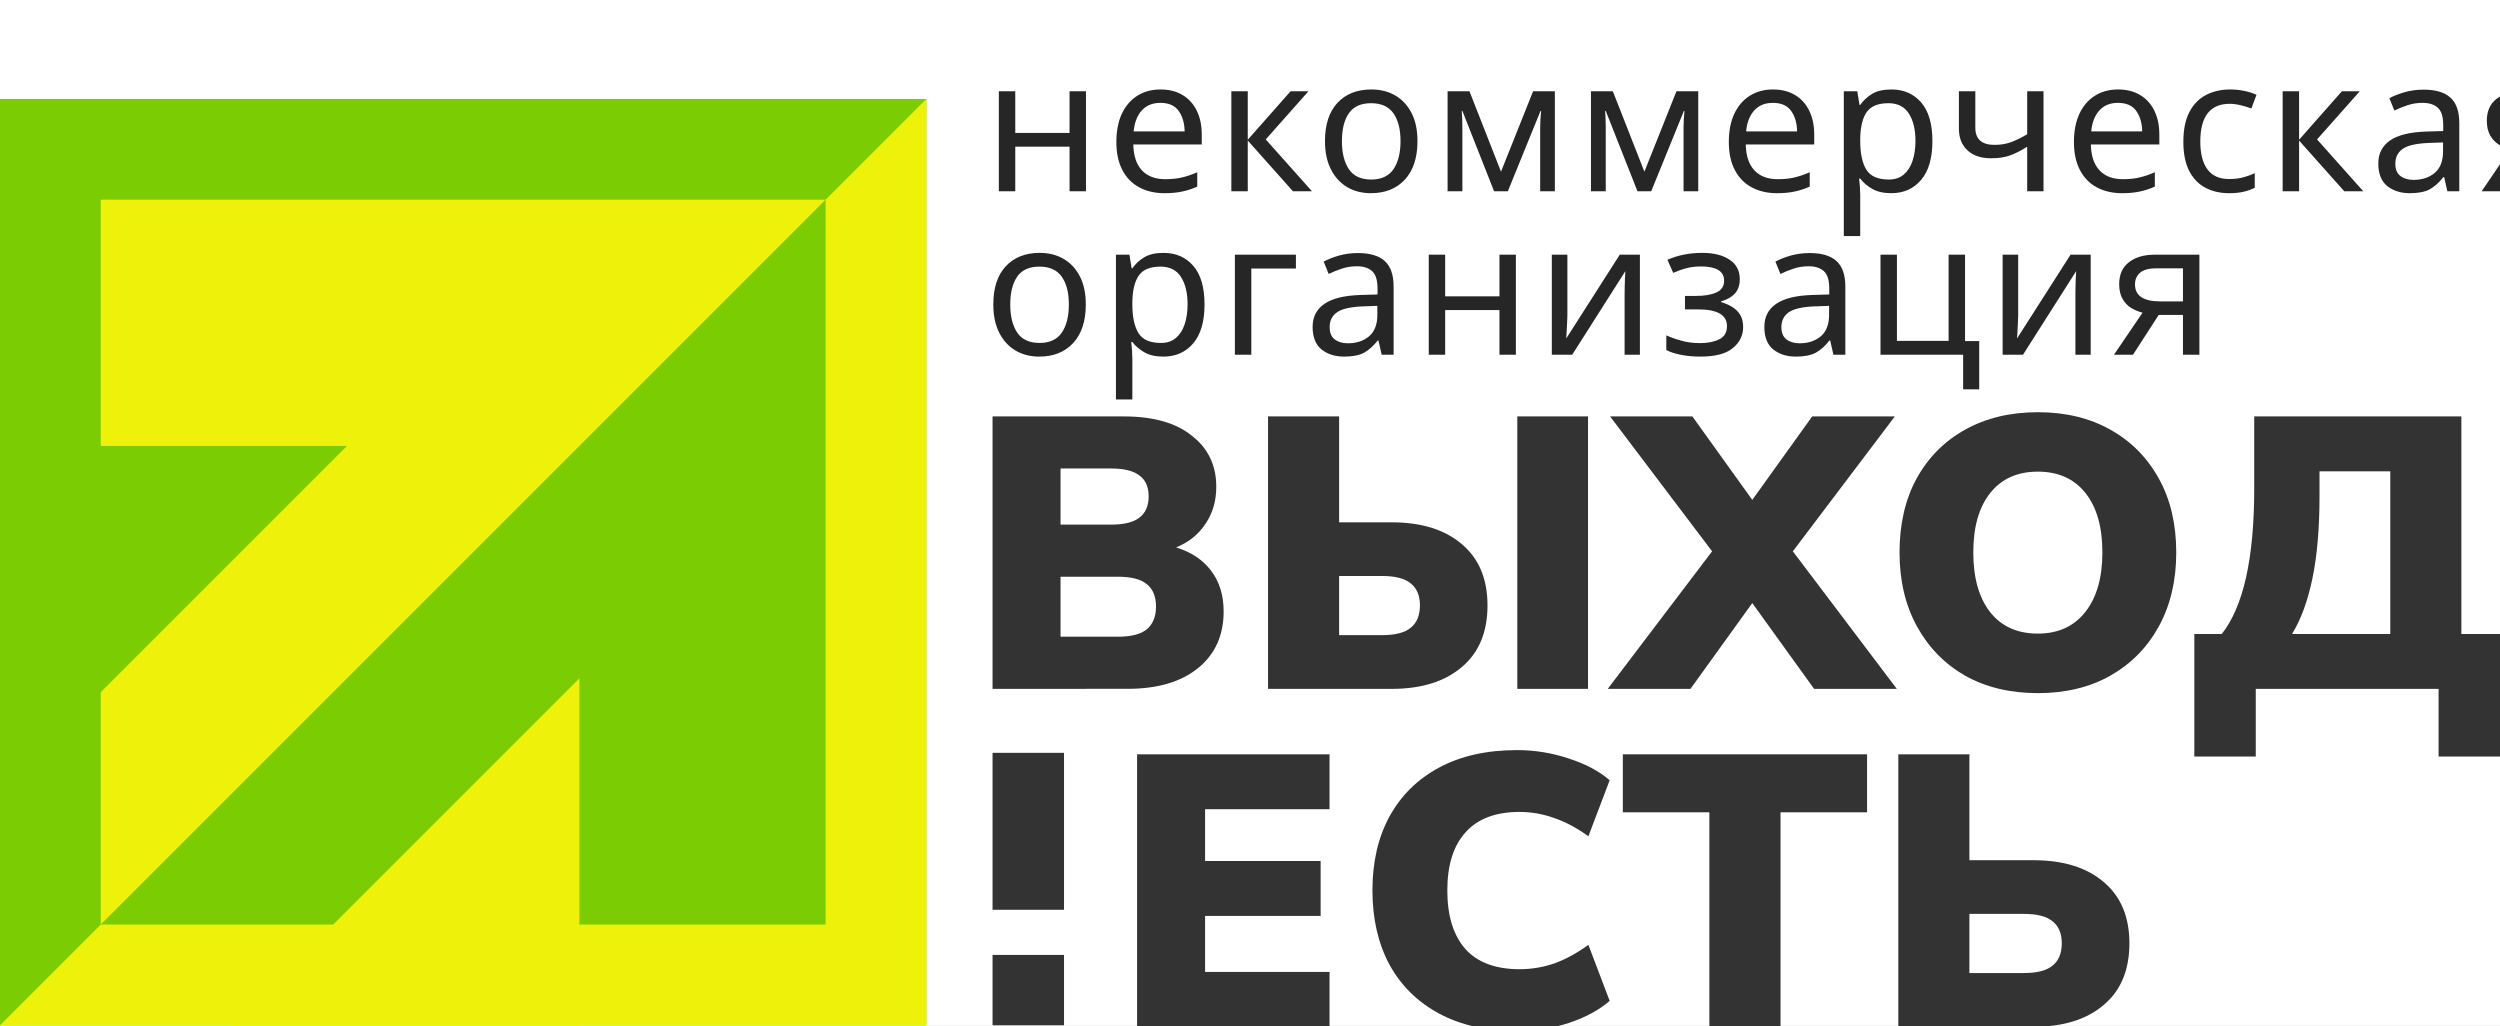
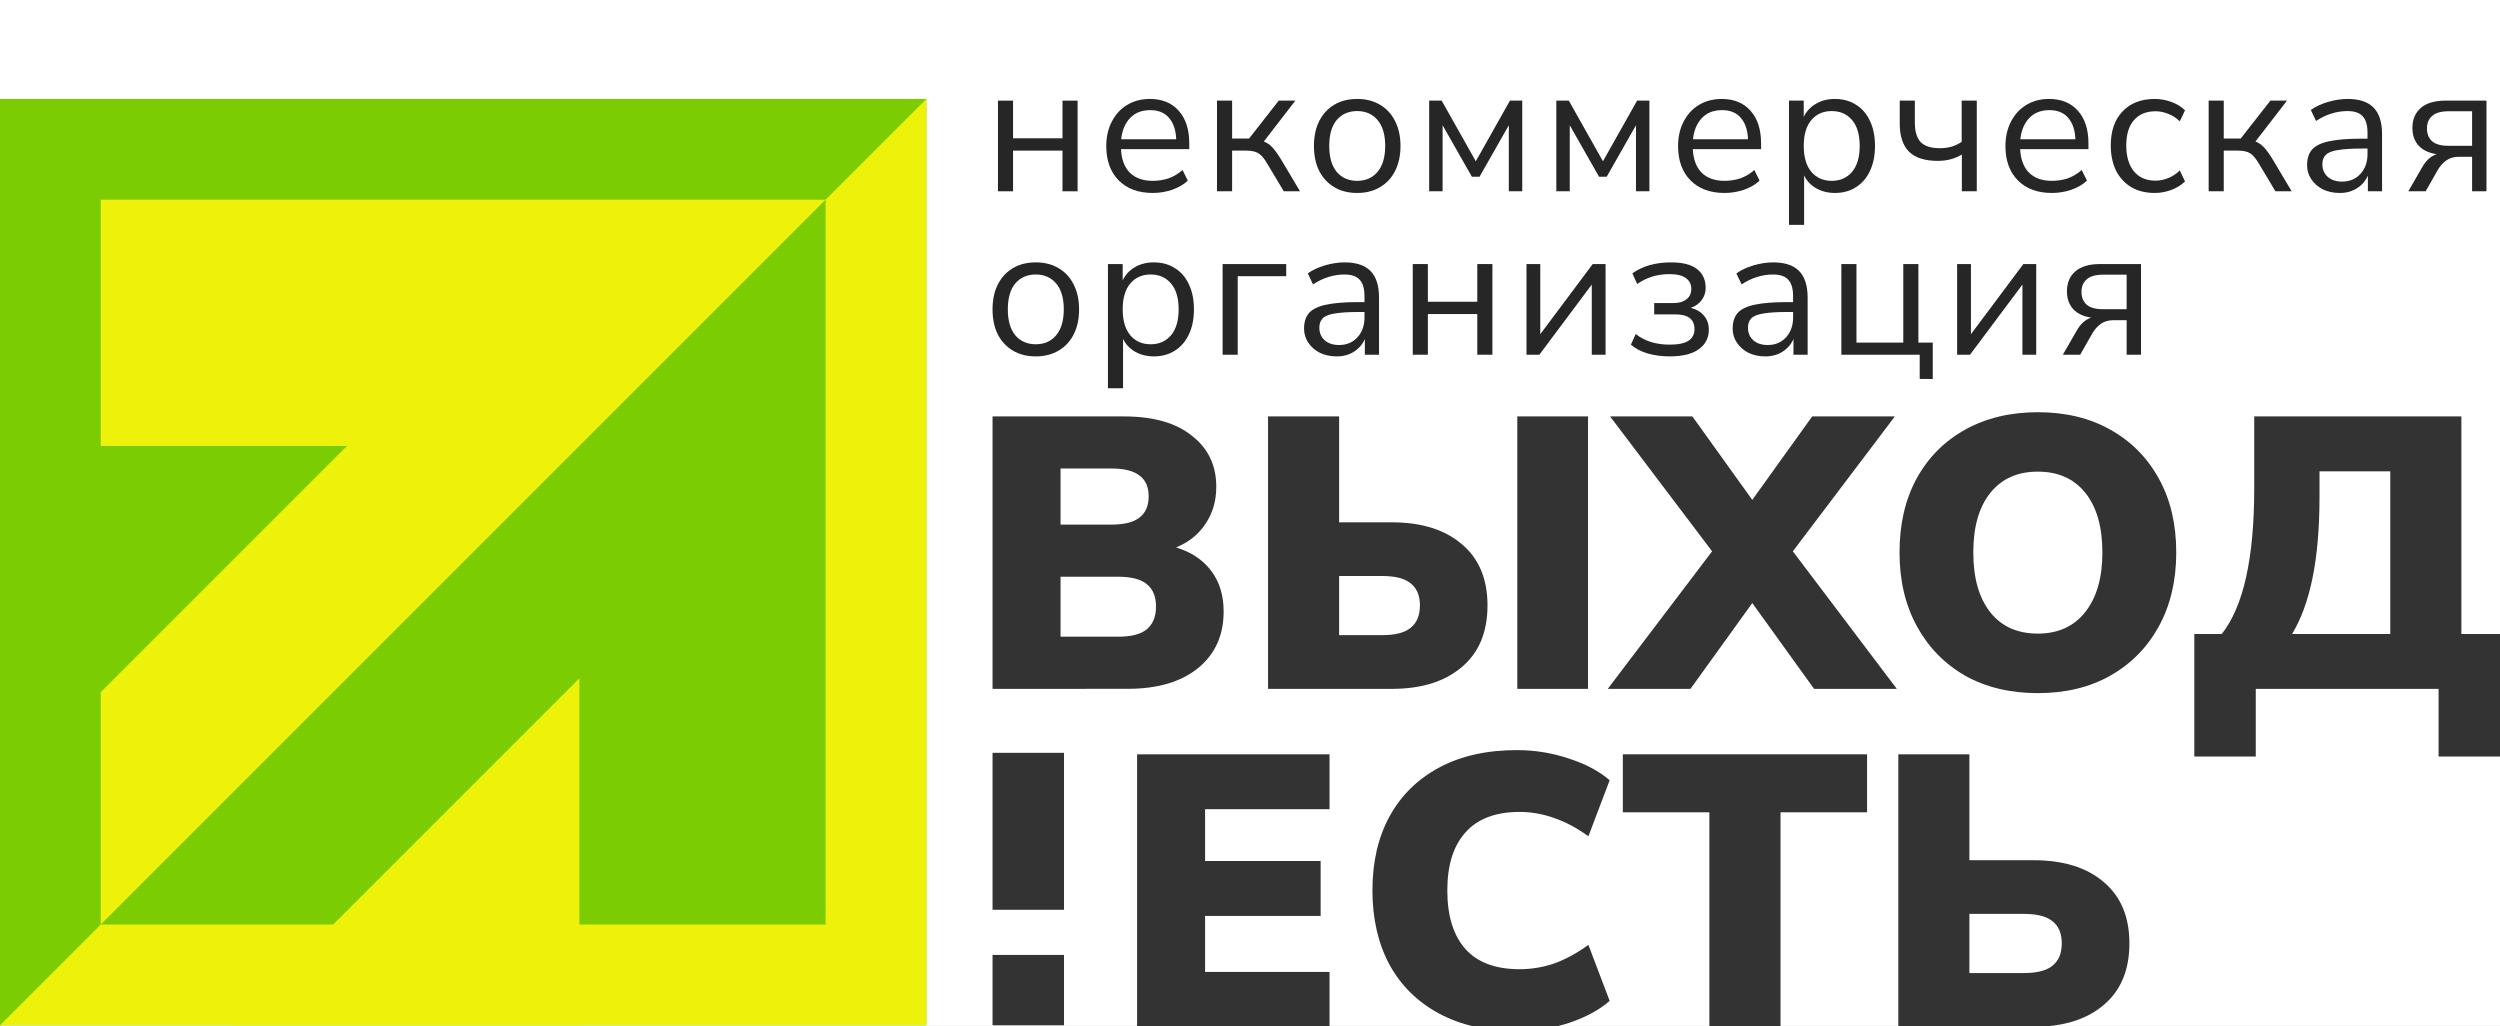
<svg xmlns="http://www.w3.org/2000/svg" width="160.929" height="66" viewBox="0 0 160.929 66" version="1.1" id="svg5" xml:space="preserve">
  <defs id="defs2" />
  <g id="layer1" transform="translate(-122,-12)">
    <g id="g2919" style="display:none">
      <rect style="fill:#7bcc03;fill-opacity:0.3;stroke-width:1.054" id="rect234" width="60" height="768" x="42" y="0" />
      <rect style="fill:#eef10a;fill-opacity:0.3;stroke-width:0.609" id="rect234-1" width="20" height="768" x="102" y="0" />
      <rect style="fill:#7bcc03;fill-opacity:0.3;stroke-width:1.054" id="rect234-2" width="60" height="768" x="122" y="0" />
      <rect style="fill:#eef10a;fill-opacity:0.3;stroke-width:0.609" id="rect234-1-7" width="20" height="768" x="182" y="0" />
      <rect style="fill:#7bcc03;fill-opacity:0.3;stroke-width:1.054" id="rect234-4" width="60" height="768" x="202" y="0" />
      <rect style="fill:#eef10a;fill-opacity:0.3;stroke-width:0.609" id="rect234-1-3" width="20" height="768" x="262" y="0" />
      <rect style="fill:#7bcc03;fill-opacity:0.3;stroke-width:1.054" id="rect234-2-9" width="60" height="768" x="282" y="0" />
      <rect style="fill:#eef10a;fill-opacity:0.3;stroke-width:0.609" id="rect234-1-7-3" width="20" height="768" x="342" y="0" />
      <rect style="fill:#7bcc03;fill-opacity:0.3;stroke-width:1.054" id="rect234-5" width="60" height="768" x="362" y="0" />
      <rect style="fill:#eef10a;fill-opacity:0.3;stroke-width:0.609" id="rect234-1-8" width="20" height="768" x="422" y="0" />
      <rect style="fill:#7bcc03;fill-opacity:0.3;stroke-width:1.054" id="rect234-2-4" width="60" height="768" x="442" y="0" />
      <rect style="fill:#eef10a;fill-opacity:0.3;stroke-width:0.609" id="rect234-1-7-9" width="20" height="768" x="502" y="0" />
      <rect style="fill:#000000;fill-opacity:0.3;stroke-width:0.994" id="rect234-1-7-9-9" width="1024" height="40" x="0" y="-40" />
      <rect style="fill:#000000;fill-opacity:0.1;stroke-width:1.491" id="rect234-1-7-9-9-8" width="1024" height="90" x="0" y="0" />
      <rect style="fill:#7bcc03;fill-opacity:0.3;stroke-width:1.054" id="rect234-4-3" width="60" height="768" x="522" y="0" />
      <rect style="fill:#eef10a;fill-opacity:0.3;stroke-width:0.609" id="rect234-1-3-4" width="20" height="768" x="582" y="0" />
      <rect style="fill:#7bcc03;fill-opacity:0.3;stroke-width:1.054" id="rect234-2-9-8" width="60" height="768" x="602" y="0" />
      <rect style="fill:#eef10a;fill-opacity:0.3;stroke-width:0.609" id="rect234-1-7-3-8" width="20" height="768" x="662" y="0" />
      <rect style="fill:#7bcc03;fill-opacity:0.3;stroke-width:1.054" id="rect234-15" width="60" height="768" x="682" y="0" />
      <rect style="fill:#eef10a;fill-opacity:0.3;stroke-width:0.609" id="rect234-1-2" width="20" height="768" x="742" y="0" />
      <rect style="fill:#7bcc03;fill-opacity:0.3;stroke-width:1.054" id="rect234-2-6" width="60" height="768" x="762" y="0" />
      <rect style="fill:#eef10a;fill-opacity:0.3;stroke-width:0.609" id="rect234-1-7-4" width="20" height="768" x="822" y="0" />
      <rect style="fill:#7bcc03;fill-opacity:0.3;stroke-width:1.054" id="rect234-4-4" width="60" height="768" x="842" y="0" />
      <rect style="fill:#eef10a;fill-opacity:0.3;stroke-width:0.609" id="rect234-1-3-8" width="20" height="768" x="902" y="0" />
      <rect style="fill:#7bcc03;fill-opacity:0.3;stroke-width:1.054" id="rect234-2-9-3" width="60" height="768" x="922" y="0" />
      <rect style="fill:#000000;fill-opacity:0.1;stroke-width:0.544" id="rect3018" width="1024" height="12" x="0" y="78" />
      <rect style="fill:#000000;fill-opacity:0.1;stroke-width:0.544" id="rect3020" width="1024" height="12" x="0" y="0" />
      <rect style="fill:#000000;fill-opacity:0.1;stroke-width:1.089" id="rect3518" width="1024" height="48" x="-7.6293945e-06" y="94" />
      <rect style="fill:#000000;fill-opacity:0.1;stroke-width:1.089" id="rect3551" width="1024" height="48" x="-7.6293945e-06" y="224.848" />
    </g>
    <rect style="fill:#ffffff;stroke-width:9.454" id="rect6107" width="160.929" height="66" x="122" y="12" />
    <g id="g3064" style="display:inline" transform="matrix(0.3561099,0,0,0.3561099,33.68047,97.85861)">
      <g id="g890" style="display:inline">
        <rect style="display:inline;fill:#7bcc03;fill-opacity:1;stroke:none;stroke-width:1.092;stroke-dasharray:none;stroke-opacity:1" id="rect3022" width="167.45" height="167.45" x="248.012" y="-223.215" />
        <path id="path3024" style="display:inline;fill:#eef10a;fill-opacity:1;stroke-width:1.092" d="M 415.462,-223.215 V -55.765 H 248.012 Z" />
        <rect style="display:inline;fill:#eef10a;fill-opacity:1;stroke:none;stroke-width:0.854;stroke-dasharray:none;stroke-opacity:1" id="rect3026" width="131.03" height="131.03" x="266.222" y="-205.005" />
        <path id="path3028" style="display:inline;fill:#7bcc03;fill-opacity:1;stroke-width:0.854" d="M 397.252,-205.005 V -73.975 H 266.222 Z" />
        <path id="path3030" style="display:inline;fill:#7bcc03;fill-opacity:1;stroke-width:0.409" d="m 248.012,-97.775 v -62.72 h 62.72 z" />
        <path id="path3032" style="display:inline;fill:#eef10a;fill-opacity:1;stroke-width:0.409" d="m 352.742,-118.485 v 62.72 h -62.72 z" />
      </g>
      <g aria-label="ВЫХОД !ЕСТЬ" id="g3056" style="font-size:7.251px;line-height:0.83;letter-spacing:0.079px;display:inline;fill:#333333;stroke-width:0.2" transform="matrix(9.633956,0,0,9.633956,90.38389,-1318.386)">
        <path d="m 34.985,124.747 v -5.112 h 2.465 q 0.827,0 1.276,0.363 0.457,0.355 0.457,0.957 0,0.399 -0.203,0.696 -0.196,0.297 -0.551,0.442 0.428,0.131 0.66,0.442 0.232,0.305 0.232,0.761 0,0.674 -0.486,1.066 -0.479,0.384 -1.312,0.384 z m 1.276,-3.082 h 0.95 q 0.363,0 0.529,-0.131 0.174,-0.131 0.174,-0.399 0,-0.268 -0.174,-0.392 -0.167,-0.131 -0.529,-0.131 h -0.95 z m 0,2.103 h 1.08 q 0.37,0 0.537,-0.138 0.174,-0.145 0.174,-0.428 0,-0.283 -0.174,-0.421 -0.167,-0.138 -0.537,-0.138 h -1.08 z" style="font-weight:900;font-family:'Nunito Sans';-inkscape-font-specification:'Nunito Sans Heavy'" id="path3034" />
        <path d="m 40.154,124.747 v -5.112 h 1.334 v 1.987 h 0.986 q 0.834,0 1.312,0.406 0.486,0.406 0.486,1.153 0,0.754 -0.486,1.16 -0.479,0.406 -1.312,0.406 z m 4.677,0 v -5.112 h 1.327 v 5.112 z m -3.343,-1.008 h 0.805 q 0.37,0 0.537,-0.138 0.174,-0.138 0.174,-0.421 0,-0.276 -0.174,-0.413 -0.167,-0.138 -0.537,-0.138 h -0.805 z" style="font-weight:900;font-family:'Nunito Sans';-inkscape-font-specification:'Nunito Sans Heavy'" id="path3036" />
        <path d="m 46.528,124.747 1.958,-2.581 -1.914,-2.531 h 1.544 l 1.124,1.566 1.124,-1.566 H 51.915 l -1.914,2.531 1.951,2.581 h -1.552 l -1.16,-1.61 -1.16,1.61 z" style="font-weight:900;font-family:'Nunito Sans';-inkscape-font-specification:'Nunito Sans Heavy'" id="path3038" />
        <path d="m 54.598,124.827 q -0.776,0 -1.363,-0.326 -0.58,-0.334 -0.906,-0.928 -0.326,-0.595 -0.326,-1.385 0,-0.798 0.319,-1.385 0.326,-0.595 0.914,-0.921 0.587,-0.326 1.363,-0.326 0.776,0 1.356,0.326 0.587,0.326 0.914,0.921 0.326,0.587 0.326,1.385 0,0.79 -0.326,1.385 -0.326,0.595 -0.914,0.928 -0.58,0.326 -1.356,0.326 z m 0,-1.117 q 0.566,0 0.885,-0.399 0.326,-0.406 0.326,-1.124 0,-0.718 -0.319,-1.117 -0.319,-0.399 -0.892,-0.399 -0.573,0 -0.892,0.399 -0.319,0.399 -0.319,1.117 0,0.718 0.319,1.124 0.319,0.399 0.892,0.399 z" style="font-weight:900;font-family:'Nunito Sans';-inkscape-font-specification:'Nunito Sans Heavy'" id="path3040" />
        <path d="m 57.534,126.016 v -2.299 h 0.515 q 0.609,-0.769 0.609,-2.726 v -1.356 h 3.887 v 4.082 h 0.725 v 2.299 h -1.153 v -1.269 h -3.43 v 1.269 z m 1.835,-2.299 h 1.842 V 120.665 H 59.883 v 0.471 q 0,0.892 -0.131,1.53 -0.131,0.638 -0.384,1.051 z" style="font-weight:900;font-family:'Nunito Sans';-inkscape-font-specification:'Nunito Sans Heavy'" id="path3042" />
        <path d="m 34.985,131.059 v -1.32 h 1.341 v 1.32 z" style="letter-spacing:0.794px;display:inline" id="path3044" />
        <path d="m 37.697,131.087 v -5.112 h 3.611 v 1.03 h -2.335 v 0.972 h 2.168 v 1.03 h -2.168 v 1.051 h 2.335 v 1.03 z" style="font-weight:900;font-family:'Nunito Sans';-inkscape-font-specification:'Nunito Sans Heavy'" id="path3046" />
        <path d="m 44.824,131.167 q -0.848,0 -1.457,-0.326 -0.609,-0.326 -0.935,-0.921 -0.319,-0.595 -0.319,-1.392 0,-0.798 0.319,-1.385 0.326,-0.595 0.935,-0.921 0.609,-0.326 1.457,-0.326 0.508,0 0.979,0.16 0.471,0.152 0.761,0.406 l -0.399,1.051 q -0.319,-0.232 -0.638,-0.341 -0.319,-0.116 -0.653,-0.116 -0.674,0 -1.015,0.384 -0.341,0.377 -0.341,1.088 0,0.718 0.341,1.102 0.341,0.377 1.015,0.377 0.334,0 0.653,-0.109 0.319,-0.116 0.638,-0.348 l 0.399,1.051 q -0.29,0.254 -0.761,0.413 -0.471,0.152 -0.979,0.152 z" style="font-weight:900;font-family:'Nunito Sans';-inkscape-font-specification:'Nunito Sans Heavy'" id="path3048" />
        <path d="m 48.435,131.087 v -4.024 h -1.624 v -1.088 h 4.583 v 1.088 h -1.624 v 4.024 z" style="font-weight:900;font-family:'Nunito Sans';-inkscape-font-specification:'Nunito Sans Heavy'" id="path3050" />
        <path d="m 51.98,131.087 v -5.112 h 1.334 v 1.987 h 1.204 q 0.834,0 1.312,0.406 0.486,0.406 0.486,1.153 0,0.754 -0.486,1.16 -0.479,0.406 -1.312,0.406 z m 1.334,-1.008 h 1.022 q 0.37,0 0.537,-0.138 0.174,-0.138 0.174,-0.421 0,-0.276 -0.174,-0.413 -0.167,-0.138 -0.537,-0.138 H 53.314 Z" style="font-weight:900;font-family:'Nunito Sans';-inkscape-font-specification:'Nunito Sans Heavy'" id="path3052" />
        <path d="m 34.985,125.947 v 2.945 h 1.341 v -2.945 z" style="letter-spacing:0.794px;display:inline" id="path3054" />
      </g>
-       <text xml:space="preserve" style="font-size:33.719px;line-height:0.83;letter-spacing:0.765px;display:inline;fill:#262626;fill-opacity:1;stroke:none;stroke-width:1.927;stroke-dasharray:none;stroke-opacity:1" x="425.707" y="-206.524" id="text3062">
+       <text xml:space="preserve" style="font-size:33.719px;line-height:0.83;letter-spacing:0.765px;display:none;fill:#262626;fill-opacity:1;stroke:none;stroke-width:1.927;stroke-dasharray:none;stroke-opacity:1" x="425.707" y="-206.524" id="text3062">
        <tspan style="font-style:normal;font-variant:normal;font-weight:normal;font-stretch:normal;font-size:33.719px;font-family:'Nunito Sans';-inkscape-font-specification:'Nunito Sans';fill:#262626;fill-opacity:1;stroke-width:1.927" x="425.707" y="-206.524" id="tspan3058">некоммерческая</tspan>
        <tspan style="font-style:normal;font-variant:normal;font-weight:normal;font-stretch:normal;font-size:33.719px;font-family:'Nunito Sans';-inkscape-font-specification:'Nunito Sans';fill:#262626;fill-opacity:1;stroke-width:1.927" x="425.707" y="-176.982" id="tspan3060">организация</tspan>
      </text>
+       <g aria-label="некоммерческая организация" id="text359" style="font-size:33.719px;line-height:0.83;letter-spacing:0.765px;display:inline;fill:#262626;stroke-width:1.927">
+         <path d="m 428.405,-206.524 v -16.387 h 2.731 v 6.811 h 8.935 v -6.811 h 2.731 v 16.387 h -2.731 v -7.351 h -8.935 v 7.351 z" style="font-family:'Nunito Sans';-inkscape-font-specification:'Nunito Sans'" id="path361" />
+         <path d="m 456.38,-206.221 q -3.878,0 -6.137,-2.259 -2.259,-2.293 -2.259,-6.204 0,-2.529 1.012,-4.451 1.012,-1.956 2.765,-3.001 1.787,-1.079 4.114,-1.079 3.338,0 5.226,2.158 1.888,2.124 1.888,5.867 v 1.045 h -12.341 q 0.135,2.799 1.619,4.282 1.484,1.45 4.114,1.45 1.484,0 2.832,-0.438 1.349,-0.472 2.563,-1.517 l 0.944,1.922 q -1.113,1.045 -2.832,1.652 -1.72,0.573 -3.507,0.573 z m -0.438,-14.971 q -2.327,0 -3.675,1.45 -1.349,1.45 -1.585,3.81 h 9.947 q -0.101,-2.495 -1.315,-3.878 -1.18,-1.382 -3.372,-1.382 z" style="font-family:'Nunito Sans';-inkscape-font-specification:'Nunito Sans'" id="path363" />
+         <path d="m 468.002,-206.524 v -16.387 h 2.731 v 6.845 h 3.068 l 5.361,-6.845 h 3.001 l -5.698,7.384 q 0.877,0.337 1.585,1.113 0.708,0.776 1.585,2.225 l 3.372,5.665 h -2.934 l -2.967,-4.957 q -0.843,-1.45 -1.619,-1.922 -0.776,-0.472 -2.192,-0.472 h -2.563 v 7.351 z" style="font-family:'Nunito Sans';-inkscape-font-specification:'Nunito Sans'" id="path365" />
+         <path d="m 493.348,-206.221 q -2.394,0 -4.147,-1.045 -1.753,-1.045 -2.731,-2.934 -0.944,-1.922 -0.944,-4.518 0,-2.596 0.944,-4.485 0.978,-1.922 2.731,-2.967 1.753,-1.045 4.147,-1.045 2.36,0 4.114,1.045 1.787,1.045 2.731,2.967 0.978,1.888 0.978,4.485 0,2.596 -0.978,4.518 -0.944,1.888 -2.731,2.934 -1.753,1.045 -4.114,1.045 z m 0,-2.192 q 2.293,0 3.675,-1.619 1.382,-1.652 1.382,-4.687 0,-3.068 -1.382,-4.687 -1.382,-1.619 -3.675,-1.619 -2.327,0 -3.709,1.619 -1.349,1.619 -1.349,4.687 0,3.035 1.349,4.687 1.382,1.619 3.709,1.619 z" style="font-family:'Nunito Sans';-inkscape-font-specification:'Nunito Sans'" id="path367" />
+         <path d="m 506.353,-206.524 v -16.387 h 2.259 l 6.171,10.959 6.171,-10.959 h 2.225 v 16.387 h -2.428 v -11.936 l -5.294,9.306 h -1.382 l -5.294,-9.306 v 11.936 z" style="font-family:'Nunito Sans';-inkscape-font-specification:'Nunito Sans'" id="path369" />
+         <path d="m 529.338,-206.524 v -16.387 h 2.259 l 6.171,10.959 6.171,-10.959 h 2.225 v 16.387 h -2.428 v -11.936 l -5.294,9.306 h -1.382 l -5.294,-9.306 v 11.936 z" style="font-family:'Nunito Sans';-inkscape-font-specification:'Nunito Sans'" id="path371" />
+         <path d="m 559.742,-206.221 q -3.878,0 -6.137,-2.259 -2.259,-2.293 -2.259,-6.204 0,-2.529 1.012,-4.451 1.012,-1.956 2.765,-3.001 1.787,-1.079 4.114,-1.079 3.338,0 5.226,2.158 1.888,2.124 1.888,5.867 v 1.045 h -12.341 q 0.135,2.799 1.619,4.282 1.484,1.45 4.114,1.45 1.484,0 2.832,-0.438 1.349,-0.472 2.563,-1.517 l 0.944,1.922 q -1.113,1.045 -2.832,1.652 -1.72,0.573 -3.507,0.573 z m -0.438,-14.971 q -2.327,0 -3.675,1.45 -1.349,1.45 -1.585,3.81 h 9.947 q -0.101,-2.495 -1.315,-3.878 -1.18,-1.382 -3.372,-1.382 z" style="font-family:'Nunito Sans';-inkscape-font-specification:'Nunito Sans'" id="path373" />
+         <path d="m 571.398,-200.455 v -22.457 h 2.664 v 2.934 q 0.742,-1.517 2.192,-2.36 1.484,-0.877 3.439,-0.877 2.192,0 3.81,1.045 1.652,1.012 2.529,2.934 0.91,1.888 0.91,4.518 0,2.596 -0.91,4.518 -0.877,1.888 -2.529,2.934 -1.619,1.045 -3.81,1.045 -1.888,0 -3.372,-0.843 -1.484,-0.843 -2.192,-2.327 v 8.935 z m 7.722,-7.958 q 2.293,0 3.675,-1.619 1.382,-1.652 1.382,-4.687 0,-3.068 -1.382,-4.687 -1.382,-1.619 -3.675,-1.619 -2.293,0 -3.675,1.619 -1.382,1.619 -1.382,4.687 0,3.035 1.382,4.687 1.382,1.619 3.675,1.619 z" style="font-family:'Nunito Sans';-inkscape-font-specification:'Nunito Sans'" id="path375" />
+         <path d="m 602.644,-206.524 v -6.643 q -1.888,1.146 -4.35,1.146 -3.507,0 -5.193,-1.652 -1.686,-1.686 -1.686,-5.092 v -4.147 h 2.731 v 3.945 q 0,2.428 1.045,3.54 1.079,1.113 3.439,1.113 1.214,0 2.124,-0.27 0.944,-0.27 1.855,-0.877 v -7.452 h 2.731 v 16.387 z" style="font-family:'Nunito Sans';-inkscape-font-specification:'Nunito Sans'" id="path377" />
+         <path d="m 618.919,-206.221 q -3.878,0 -6.137,-2.259 -2.259,-2.293 -2.259,-6.204 0,-2.529 1.012,-4.451 1.012,-1.956 2.765,-3.001 1.787,-1.079 4.114,-1.079 3.338,0 5.226,2.158 1.888,2.124 1.888,5.867 v 1.045 h -12.341 q 0.135,2.799 1.619,4.282 1.484,1.45 4.114,1.45 1.484,0 2.832,-0.438 1.349,-0.472 2.563,-1.517 l 0.944,1.922 q -1.113,1.045 -2.832,1.652 -1.72,0.573 -3.507,0.573 z m -0.438,-14.971 q -2.327,0 -3.675,1.45 -1.349,1.45 -1.585,3.81 h 9.947 q -0.101,-2.495 -1.315,-3.878 -1.18,-1.382 -3.372,-1.382 z" style="font-family:'Nunito Sans';-inkscape-font-specification:'Nunito Sans'" id="path379" />
+         <path d="m 637.521,-206.221 q -2.461,0 -4.249,-1.045 -1.787,-1.079 -2.765,-3.001 -0.944,-1.956 -0.944,-4.552 0,-3.911 2.124,-6.137 2.124,-2.259 5.833,-2.259 1.517,0 3.001,0.539 1.484,0.539 2.461,1.517 l -0.944,1.989 q -0.978,-0.944 -2.158,-1.382 -1.146,-0.438 -2.192,-0.438 -2.563,0 -3.945,1.619 -1.382,1.585 -1.382,4.586 0,2.934 1.382,4.653 1.382,1.686 3.945,1.686 1.045,0 2.192,-0.438 1.18,-0.438 2.158,-1.416 l 0.944,1.989 q -0.978,0.978 -2.495,1.551 -1.484,0.539 -2.967,0.539 z" style="font-family:'Nunito Sans';-inkscape-font-specification:'Nunito Sans'" id="path381" />
+         <path d="m 647.255,-206.524 v -16.387 h 2.731 v 6.845 h 3.068 l 5.361,-6.845 h 3.001 l -5.698,7.384 q 0.877,0.337 1.585,1.113 0.708,0.776 1.585,2.225 l 3.372,5.665 h -2.934 l -2.967,-4.957 q -0.843,-1.45 -1.619,-1.922 -0.776,-0.472 -2.192,-0.472 h -2.563 v 7.351 z" style="font-family:'Nunito Sans';-inkscape-font-specification:'Nunito Sans'" id="path383" />
+         <path d="m 670.949,-206.221 q -1.686,0 -3.035,-0.641 -1.315,-0.674 -2.091,-1.821 -0.776,-1.146 -0.776,-2.563 0,-1.787 0.91,-2.832 0.944,-1.045 3.068,-1.484 2.158,-0.472 5.867,-0.472 h 1.079 v -1.045 q 0,-2.091 -0.877,-3.001 -0.843,-0.944 -2.731,-0.944 -1.484,0 -2.866,0.438 -1.382,0.405 -2.832,1.349 l -0.944,-1.989 q 1.281,-0.91 3.102,-1.45 1.855,-0.539 3.54,-0.539 3.17,0 4.687,1.551 1.551,1.551 1.551,4.822 v 10.318 h -2.563 v -2.832 q -0.641,1.45 -1.989,2.293 -1.315,0.843 -3.102,0.843 z m 0.438,-2.057 q 2.023,0 3.304,-1.382 1.281,-1.416 1.281,-3.574 v -1.012 h -1.045 q -2.731,0 -4.316,0.27 -1.551,0.236 -2.192,0.877 -0.607,0.607 -0.607,1.686 0,1.382 0.944,2.259 0.978,0.877 2.63,0.877 z" style="font-family:'Nunito Sans';-inkscape-font-specification:'Nunito Sans'" id="path385" />
+         <path d="m 683.346,-206.524 2.529,-4.383 q 1.012,-1.787 2.596,-2.327 -2.091,-0.303 -3.237,-1.517 -1.146,-1.248 -1.146,-3.237 0,-2.259 1.484,-3.574 1.517,-1.349 4.518,-1.349 h 7.384 v 16.387 h -2.596 v -6.238 h -2.394 q -1.349,0 -2.293,0.674 -0.91,0.674 -1.484,1.652 l -2.225,3.911 z m 7.25,-8.227 h 4.282 v -6.238 h -4.282 q -1.989,0 -2.934,0.843 -0.944,0.809 -0.944,2.259 0,1.484 0.944,2.327 0.944,0.809 2.934,0.809 z" style="font-family:'Nunito Sans';-inkscape-font-specification:'Nunito Sans'" id="path387" />
+         <path d="m 435.249,-176.679 q -2.394,0 -4.147,-1.045 -1.753,-1.045 -2.731,-2.934 -0.944,-1.922 -0.944,-4.518 0,-2.596 0.944,-4.485 0.978,-1.922 2.731,-2.967 1.753,-1.045 4.147,-1.045 2.36,0 4.114,1.045 1.787,1.045 2.731,2.967 0.978,1.888 0.978,4.485 0,2.596 -0.978,4.518 -0.944,1.888 -2.731,2.934 -1.753,1.045 -4.114,1.045 z m 0,-2.192 q 2.293,0 3.675,-1.619 1.382,-1.652 1.382,-4.687 0,-3.068 -1.382,-4.687 -1.382,-1.619 -3.675,-1.619 -2.327,0 -3.709,1.619 -1.349,1.619 -1.349,4.687 0,3.035 1.349,4.687 1.382,1.619 3.709,1.619 z" style="font-family:'Nunito Sans';-inkscape-font-specification:'Nunito Sans'" id="path389" />
+         <path d="m 448.288,-170.913 v -22.457 h 2.664 v 2.934 q 0.742,-1.517 2.192,-2.36 1.484,-0.877 3.439,-0.877 2.192,0 3.81,1.045 1.652,1.012 2.529,2.934 0.91,1.888 0.91,4.518 0,2.596 -0.91,4.518 -0.877,1.888 -2.529,2.934 -1.619,1.045 -3.81,1.045 -1.888,0 -3.372,-0.843 -1.484,-0.843 -2.192,-2.327 v 8.935 z m 7.722,-7.958 q 2.293,0 3.675,-1.619 1.382,-1.652 1.382,-4.687 0,-3.068 -1.382,-4.687 -1.382,-1.619 -3.675,-1.619 -2.293,0 -3.675,1.619 -1.382,1.619 -1.382,4.687 0,3.035 1.382,4.687 1.382,1.619 3.675,1.619 z" style="font-family:'Nunito Sans';-inkscape-font-specification:'Nunito Sans'" id="path391" />
+         <path d="m 469.014,-176.982 v -16.387 h 11.498 v 2.192 h -8.767 v 14.196 z" style="font-family:'Nunito Sans';-inkscape-font-specification:'Nunito Sans'" id="path393" />
+         <path d="m 489.639,-176.679 q -1.686,0 -3.035,-0.641 -1.315,-0.674 -2.091,-1.821 -0.776,-1.146 -0.776,-2.563 0,-1.787 0.91,-2.832 0.944,-1.045 3.068,-1.484 2.158,-0.472 5.867,-0.472 h 1.079 v -1.045 q 0,-2.091 -0.877,-3.001 -0.843,-0.944 -2.731,-0.944 -1.484,0 -2.866,0.438 -1.382,0.405 -2.832,1.349 l -0.944,-1.989 q 1.281,-0.91 3.102,-1.45 1.855,-0.539 3.54,-0.539 3.17,0 4.687,1.551 1.551,1.551 1.551,4.822 v 10.318 h -2.563 v -2.832 q -0.641,1.45 -1.989,2.293 -1.315,0.843 -3.102,0.843 z m 0.438,-2.057 q 2.023,0 3.304,-1.382 1.281,-1.416 1.281,-3.574 v -1.012 h -1.045 q -2.731,0 -4.316,0.27 -1.551,0.236 -2.192,0.877 -0.607,0.607 -0.607,1.686 0,1.382 0.944,2.259 0.978,0.877 2.63,0.877 z" style="font-family:'Nunito Sans';-inkscape-font-specification:'Nunito Sans'" id="path395" />
+         <path d="m 503.386,-176.982 v -16.387 h 2.731 v 6.811 h 8.935 v -6.811 h 2.731 v 16.387 h -2.731 v -7.351 h -8.935 v 7.351 z" style="font-family:'Nunito Sans';-inkscape-font-specification:'Nunito Sans'" id="path397" />
+         <path d="m 523.943,-176.982 v -16.387 h 2.495 v 12.678 l 9.475,-12.678 h 2.327 v 16.387 h -2.495 v -12.678 l -9.475,12.678 z" style="font-family:'Nunito Sans';-inkscape-font-specification:'Nunito Sans'" id="path399" />
+         <path d="m 549.828,-176.679 q -2.124,0 -4.013,-0.539 -1.855,-0.573 -3.001,-1.585 l 0.877,-1.922 q 1.18,0.944 2.765,1.45 1.585,0.472 3.304,0.472 2.428,0 3.473,-0.708 1.079,-0.708 1.079,-2.091 0,-2.664 -3.406,-2.664 h -3.878 v -2.057 h 3.54 q 1.45,0 2.293,-0.674 0.877,-0.674 0.877,-1.888 0,-1.214 -0.944,-1.922 -0.944,-0.742 -3.035,-0.742 -3.271,0 -5.8,1.787 l -0.877,-1.922 q 2.765,-1.989 7.014,-1.989 3.136,0 4.687,1.214 1.551,1.214 1.551,3.406 0,1.248 -0.742,2.225 -0.708,0.944 -1.956,1.382 1.517,0.371 2.394,1.416 0.877,1.012 0.877,2.529 0,2.192 -1.787,3.507 -1.787,1.315 -5.294,1.315 z" style="font-family:'Nunito Sans';-inkscape-font-specification:'Nunito Sans'" id="path401" />
+         <path d="m 567.115,-176.679 q -1.686,0 -3.035,-0.641 -1.315,-0.674 -2.091,-1.821 -0.776,-1.146 -0.776,-2.563 0,-1.787 0.91,-2.832 0.944,-1.045 3.068,-1.484 2.158,-0.472 5.867,-0.472 h 1.079 v -1.045 q 0,-2.091 -0.877,-3.001 -0.843,-0.944 -2.731,-0.944 -1.484,0 -2.866,0.438 -1.382,0.405 -2.832,1.349 l -0.944,-1.989 q 1.281,-0.91 3.102,-1.45 1.855,-0.539 3.54,-0.539 3.17,0 4.687,1.551 1.551,1.551 1.551,4.822 v 10.318 h -2.563 v -2.832 q -0.641,1.45 -1.989,2.293 -1.315,0.843 -3.102,0.843 z m 0.438,-2.057 q 2.023,0 3.304,-1.382 1.281,-1.416 1.281,-3.574 v -1.012 h -1.045 q -2.731,0 -4.316,0.27 -1.551,0.236 -2.192,0.877 -0.607,0.607 -0.607,1.686 0,1.382 0.944,2.259 0.978,0.877 2.63,0.877 z" style="font-family:'Nunito Sans';-inkscape-font-specification:'Nunito Sans'" id="path403" />
+         <path d="m 595.024,-172.599 v -4.383 h -14.162 v -16.387 h 2.731 v 14.196 h 8.463 v -14.196 h 2.731 v 14.196 h 2.596 v 6.575 z" style="font-family:'Nunito Sans';-inkscape-font-specification:'Nunito Sans'" id="path405" />
+         <path d="m 601.79,-176.982 v -16.387 h 2.495 v 12.678 l 9.475,-12.678 h 2.327 v 16.387 h -2.495 v -12.678 l -9.475,12.678 z" style="font-family:'Nunito Sans';-inkscape-font-specification:'Nunito Sans'" id="path407" />
+         <path d="m 620.898,-176.982 2.529,-4.383 q 1.012,-1.787 2.596,-2.327 -2.091,-0.303 -3.237,-1.517 -1.146,-1.248 -1.146,-3.237 0,-2.259 1.484,-3.574 1.517,-1.349 4.518,-1.349 h 7.384 v 16.387 h -2.596 v -6.238 h -2.394 q -1.349,0 -2.293,0.674 -0.91,0.674 -1.484,1.652 l -2.225,3.911 z m 7.25,-8.227 h 4.282 v -6.238 h -4.282 q -1.989,0 -2.934,0.843 -0.944,0.809 -0.944,2.259 0,1.484 0.944,2.327 0.944,0.809 2.934,0.809 z" style="font-family:'Nunito Sans';-inkscape-font-specification:'Nunito Sans'" id="path409" />
+       </g>
    </g>
    <g id="g5832" style="display:none" transform="matrix(1.004643,0,0,1.004643,118.9357,-104.393)">
      <path id="path5822" style="fill:#333333;fill-opacity:1;stroke-width:0.381" d="m 61.784,122.426 v 58.503 H 3.281 Z" />
      <rect style="fill:#333333;fill-opacity:1;stroke:none;stroke-width:0.298;stroke-dasharray:none;stroke-opacity:1" id="rect5824" width="45.779" height="45.779" x="9.643" y="128.788" />
      <path id="path5826" style="fill:#ffffff;fill-opacity:1;stroke-width:0.298" d="M 55.422,128.788 V 174.567 H 9.643 Z" />
      <path id="path5828" style="fill:#ffffff;fill-opacity:1;stroke-width:0.143" d="M 3.281,166.252 V 144.339 H 25.194 Z" />
      <path id="path5830" style="fill:#333333;fill-opacity:1;stroke-width:0.143" d="M 39.871,159.016 V 180.929 H 17.958 Z" />
      <rect style="fill:#000000;fill-opacity:0;stroke:#333333;stroke-width:1.242;stroke-dasharray:none;stroke-opacity:1" id="rect5820" width="58.503" height="58.503" x="3.281" y="122.426" />
    </g>
  </g>
</svg>
